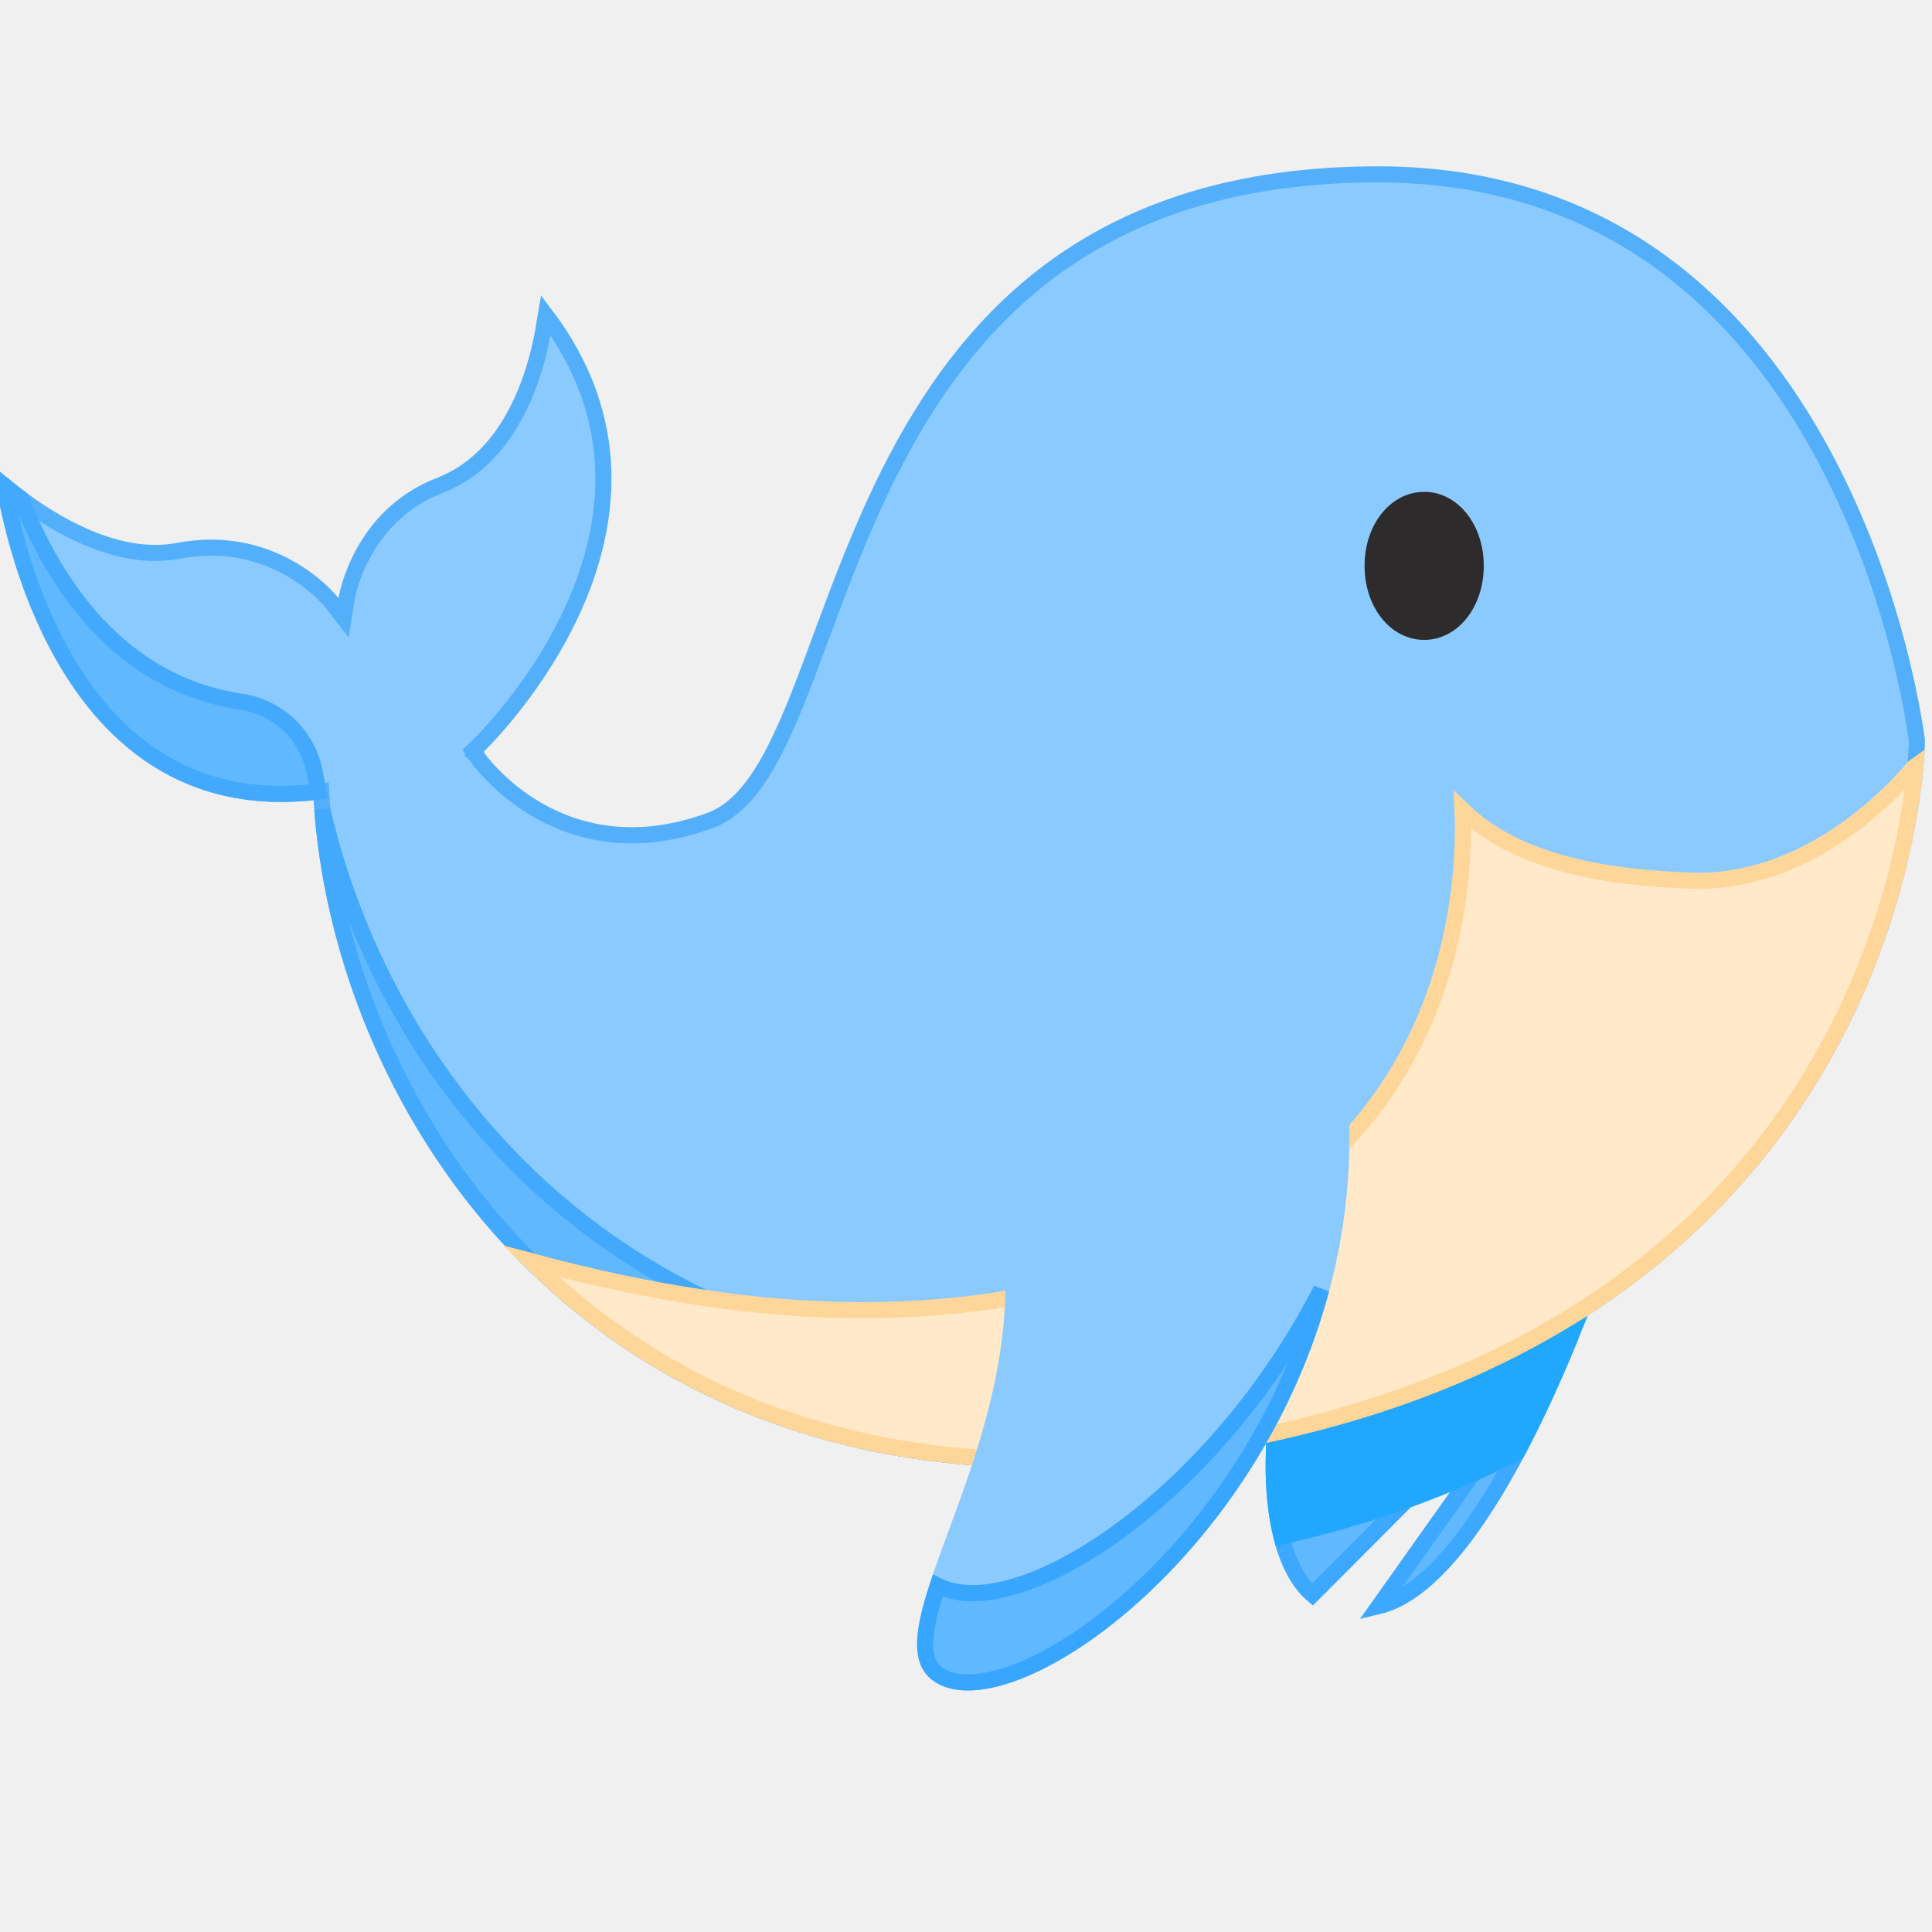
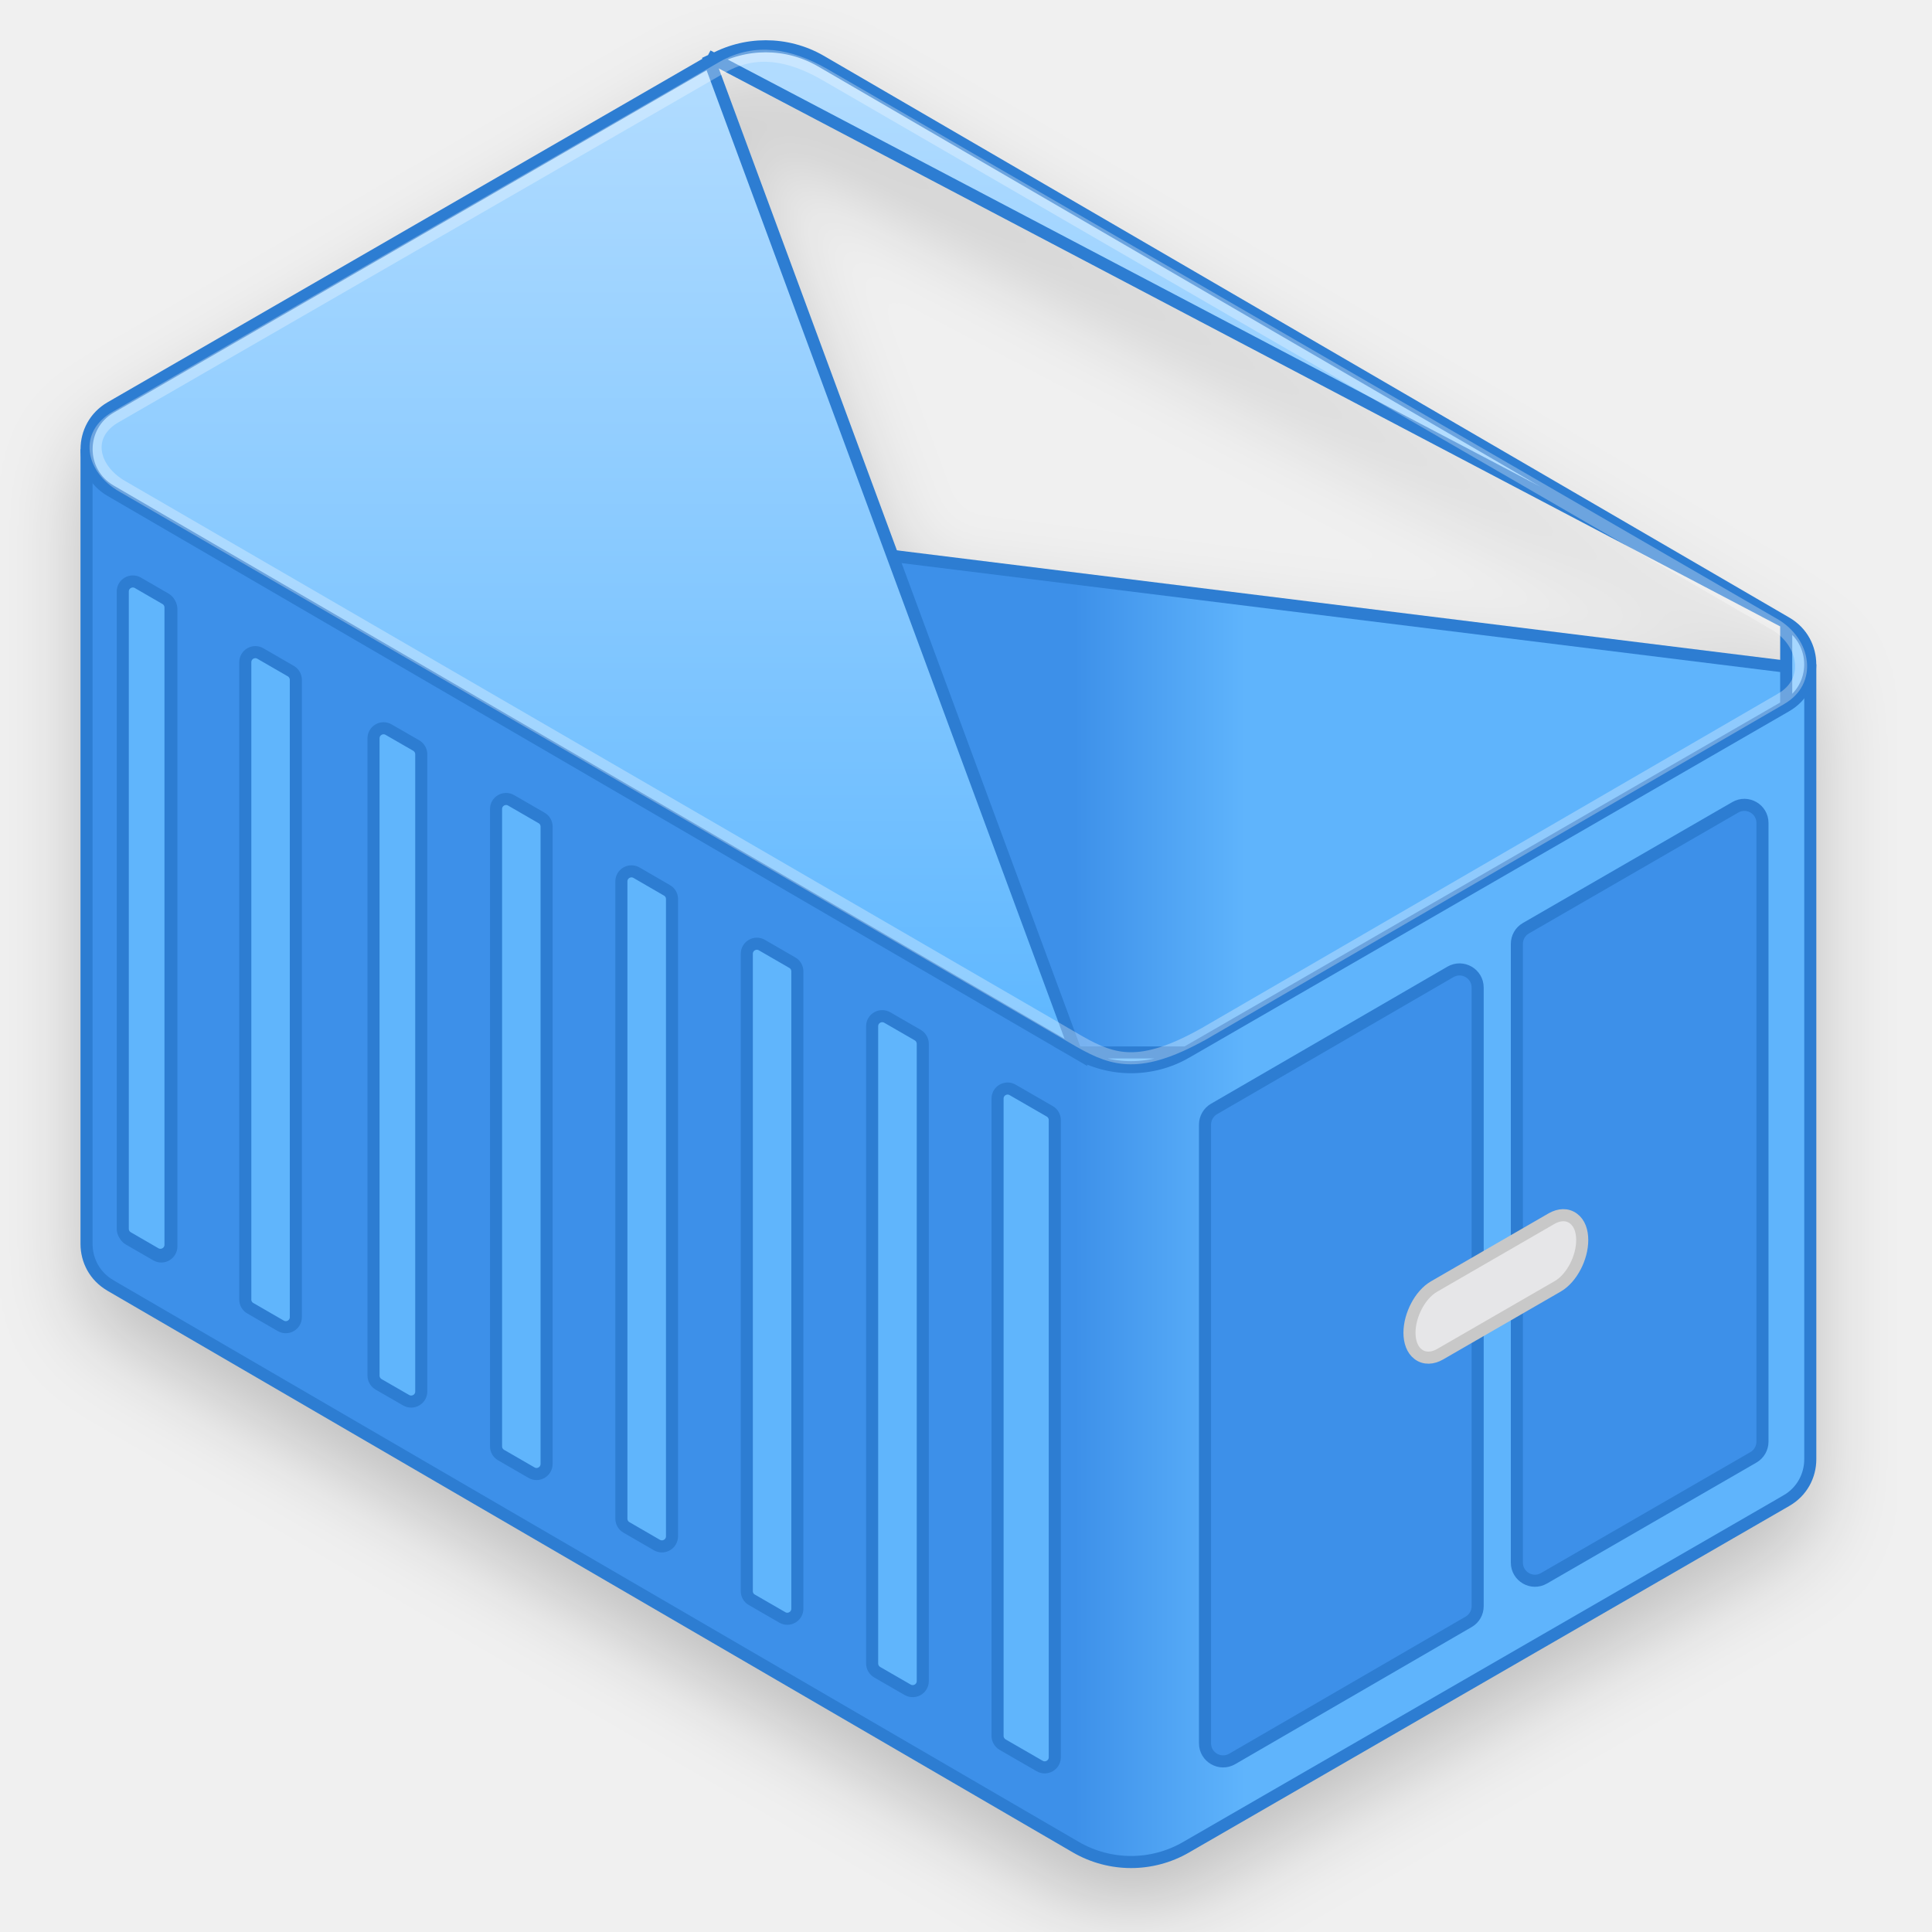
<svg xmlns="http://www.w3.org/2000/svg" width="24" height="24" viewBox="0 0 24 24" fill="none">
  <g clip-path="url(#clip0)">
-     <path d="M19.518 16.585C18.551 17.167 17.377 17.653 15.952 17.977L15.952 17.977C15.91 17.986 15.868 17.995 15.826 18.004C15.826 18.013 15.826 18.023 15.825 18.034C15.822 18.101 15.82 18.196 15.823 18.308C15.828 18.534 15.851 18.829 15.924 19.109C15.997 19.391 16.116 19.646 16.304 19.808L19.518 16.585ZM19.518 16.585C19.254 17.234 18.918 17.965 18.537 18.583C18.318 18.938 18.087 19.253 17.848 19.493C17.608 19.734 17.367 19.894 17.13 19.951L19.518 16.585Z" fill="#60B8FF" stroke="#3CA8FF" stroke-width="0.2" />
-     <path d="M19.518 16.585C18.551 17.167 17.377 17.653 15.952 17.977L15.952 17.977C15.91 17.986 15.868 17.995 15.827 18.004C15.826 18.015 15.825 18.029 15.825 18.043C15.822 18.115 15.82 18.216 15.824 18.337C15.83 18.554 15.853 18.826 15.919 19.088C17.05 18.831 18.017 18.469 18.846 18.04C19.101 17.561 19.328 17.052 19.518 16.585Z" fill="#22A7FF" stroke="#22A7FF" stroke-width="0.2" />
-     <path d="M3.885 9.841L3.989 9.83L3.995 9.934C4.126 12.068 5.139 14.477 7.099 16.128C9.056 17.776 11.965 18.677 15.907 17.782C19.846 16.887 21.818 14.738 22.809 12.817C23.306 11.855 23.557 10.948 23.683 10.283C23.747 9.95 23.779 9.677 23.796 9.489C23.804 9.394 23.808 9.321 23.81 9.272C23.811 9.247 23.812 9.228 23.812 9.216L23.812 9.204L23.811 9.191C23.809 9.178 23.806 9.158 23.803 9.132C23.796 9.081 23.784 9.006 23.767 8.909C23.733 8.716 23.678 8.44 23.594 8.109C23.425 7.445 23.138 6.562 22.666 5.679C21.724 3.916 20.054 2.166 17.118 2.166C15.354 2.166 14.075 2.622 13.12 3.309C12.164 3.998 11.523 4.925 11.044 5.879C10.697 6.571 10.437 7.272 10.202 7.906C10.112 8.149 10.026 8.382 9.94 8.601C9.785 8.994 9.629 9.344 9.453 9.618C9.278 9.891 9.074 10.1 8.819 10.193C7.883 10.537 7.157 10.341 6.667 10.056C6.423 9.914 6.238 9.75 6.114 9.622C6.052 9.558 6.005 9.503 5.973 9.463C5.957 9.443 5.945 9.427 5.937 9.416L5.927 9.402L5.924 9.399L5.924 9.398L5.923 9.397L5.923 9.397C5.923 9.397 5.923 9.397 6.006 9.341L5.923 9.397L5.875 9.327L5.937 9.268L5.937 9.268L5.937 9.268L5.937 9.268L5.939 9.266L5.945 9.261L5.969 9.237C5.99 9.216 6.02 9.184 6.059 9.143C6.136 9.06 6.245 8.938 6.367 8.783C6.613 8.472 6.916 8.03 7.146 7.505C7.583 6.505 7.757 5.207 6.78 3.914C6.777 3.931 6.775 3.948 6.772 3.966C6.745 4.147 6.697 4.394 6.61 4.657C6.437 5.178 6.105 5.782 5.465 6.029C4.964 6.223 4.674 6.576 4.508 6.883C4.425 7.037 4.374 7.179 4.343 7.282C4.328 7.333 4.318 7.375 4.312 7.403C4.309 7.417 4.307 7.428 4.305 7.435L4.304 7.443L4.304 7.444L4.304 7.445L4.304 7.445L4.304 7.445L4.304 7.445L4.269 7.676L4.126 7.491L4.126 7.491L4.126 7.491L4.126 7.491L4.126 7.49L4.125 7.489L4.119 7.483C4.115 7.477 4.107 7.468 4.097 7.456C4.076 7.433 4.045 7.4 4.004 7.36C3.921 7.281 3.797 7.177 3.634 7.081C3.309 6.889 2.831 6.725 2.213 6.843C1.632 6.953 1.034 6.694 0.595 6.423C0.372 6.286 0.185 6.143 0.054 6.034C0.053 6.034 0.053 6.033 0.053 6.033C0.073 6.146 0.101 6.291 0.14 6.456C0.239 6.871 0.406 7.418 0.68 7.953C0.954 8.487 1.333 9.004 1.852 9.365C2.37 9.724 3.033 9.932 3.885 9.841Z" fill="#8BCAFF" stroke="#54AFFB" stroke-width="0.2" />
-     <path d="M0.259 6.194C0.181 6.136 0.111 6.081 0.053 6.033C0.073 6.146 0.101 6.29 0.141 6.456C0.239 6.871 0.406 7.418 0.68 7.952C0.954 8.487 1.333 9.004 1.853 9.365C2.37 9.724 3.033 9.931 3.885 9.841L3.956 9.833C3.94 9.758 3.926 9.682 3.912 9.607C3.83 9.143 3.463 8.786 2.997 8.717L3.009 8.637L2.997 8.717C1.484 8.491 0.678 7.256 0.259 6.194ZM7.425 15.329C5.576 13.976 4.451 11.995 4.004 10.056C4.165 12.159 5.176 14.508 7.099 16.128C9.056 17.776 11.965 18.677 15.908 17.782C19.846 16.887 21.818 14.738 22.809 12.817C23.148 12.161 23.372 11.53 23.521 10.985C22.687 13.13 20.495 15.678 15.951 16.667C12.247 17.508 9.419 16.788 7.425 15.329Z" fill="#60B8FF" stroke="#42A9FD" stroke-width="0.2" />
-     <path d="M6.599 15.669C8.547 17.602 11.615 18.756 15.908 17.782C19.846 16.887 21.819 14.738 22.809 12.817C23.306 11.855 23.557 10.948 23.684 10.282C23.684 10.281 23.684 10.279 23.685 10.277C23.394 11.181 22.888 12.248 22.017 13.269C20.814 14.678 18.92 15.993 15.952 16.667L15.934 16.588L15.952 16.667C13.008 17.336 10.618 17.018 8.758 16.125C8.061 16.023 7.344 15.869 6.599 15.669Z" fill="#FFDCA7" stroke="#FFCA7A" stroke-width="0.2" />
-     <path d="M6.599 15.669C8.547 17.602 11.616 18.756 15.908 17.781C19.846 16.887 21.819 14.738 22.809 12.817C23.306 11.855 23.557 10.948 23.684 10.282C23.744 9.963 23.777 9.699 23.794 9.512C23.791 9.514 23.789 9.517 23.786 9.52C23.652 9.677 23.454 9.887 23.202 10.097C22.699 10.515 21.971 10.942 21.089 10.942L21.086 10.942C19.893 10.91 18.823 10.7 18.168 10.063C18.173 10.171 18.175 10.307 18.17 10.463C18.158 10.89 18.097 11.476 17.902 12.111C17.51 13.384 16.578 14.851 14.43 15.63C11.966 16.523 9.494 16.447 6.599 15.669Z" fill="#FFE9C8" stroke="#FFD699" stroke-width="0.2" />
-     <path d="M16.755 13.81C16.964 18.415 12.75 21.641 11.611 20.892C10.697 20.291 12.979 17.77 12.393 14.989" fill="#8BCAFF" />
-     <path d="M16.413 16.017C15.792 17.227 14.943 18.203 14.116 18.858C13.613 19.257 13.116 19.54 12.679 19.683C12.283 19.813 11.918 19.834 11.648 19.698C11.559 19.97 11.501 20.199 11.493 20.385C11.485 20.592 11.539 20.725 11.666 20.808L11.666 20.808C11.877 20.947 12.245 20.933 12.721 20.732C13.188 20.534 13.73 20.167 14.26 19.656C15.155 18.795 16.007 17.534 16.413 16.017Z" fill="#60B8FF" stroke="#38A6FF" stroke-width="0.2" />
-     <path d="M18.432 7.029C18.432 7.545 18.106 7.949 17.692 7.949C17.276 7.949 16.951 7.545 16.951 7.029C16.951 6.514 17.276 6.11 17.692 6.11C18.106 6.109 18.432 6.514 18.432 7.029Z" fill="#2D2B2B" />
+     <g filter="url(#filter0_d)">
+       <path d="M1.075 5.664L22.488 8.319V18.127C22.488 18.328 22.388 18.529 22.189 18.643L22.224 18.704L22.189 18.643L14.734 22.947C14.311 23.192 13.79 23.192 13.366 22.947C13.366 22.947 13.366 22.947 13.366 22.947L1.374 15.97L1.373 15.969C1.174 15.854 1.075 15.654 1.075 15.453V15.453V5.664Z" fill="url(#paint0_linear)" stroke="#2D7DD2" stroke-width="0.15" />
+       <path d="M8.791 0.693L8.828 0.758L1.374 5.062C0.976 5.292 0.976 5.866 1.374 6.096L1.374 6.096L13.367 13.074L8.791 0.693ZM8.791 0.693L8.828 0.758C9.252 0.514 9.773 0.514 10.196 0.758C10.196 0.758 10.196 0.758 10.196 0.758L22.189 7.736L22.189 7.736M8.791 0.693L22.189 7.736M22.189 7.736C22.587 7.966 22.587 8.54 22.189 8.77M22.189 7.736V8.77M22.189 8.77L14.735 13.074M22.189 8.77L14.735 13.074M14.735 13.074C14.311 13.318 13.79 13.318 13.367 13.074L14.735 13.074Z" fill="url(#paint1_linear)" stroke="#2D7DD2" stroke-width="0.15" />
+       <path d="M1.441 5.177L1.442 5.177L8.98 0.831C8.98 0.831 8.98 0.831 8.98 0.831C9.389 0.6 9.808 0.677 10.236 0.92C10.236 0.92 10.236 0.92 10.236 0.92L22.032 7.749L22.033 7.749C22.235 7.864 22.352 8.047 22.371 8.225C22.39 8.398 22.316 8.573 22.122 8.683L22.121 8.684L14.938 12.852C14.938 12.852 14.937 12.852 14.937 12.852C14.544 13.07 14.268 13.148 14.043 13.146C13.818 13.145 13.632 13.064 13.415 12.941C13.415 12.941 13.415 12.941 13.415 12.941L1.527 6.046L1.527 6.046L1.526 6.046C1.321 5.929 1.208 5.761 1.19 5.603C1.172 5.449 1.243 5.29 1.441 5.177Z" stroke="white" stroke-opacity="0.3" stroke-width="0.15" />
+       <path d="M8.16 19.193L7.782 18.974C7.743 18.952 7.719 18.91 7.719 18.866V10.949C7.719 10.853 7.823 10.793 7.907 10.841L8.285 11.06C8.324 11.082 8.348 11.123 8.348 11.168V19.084C8.348 19.181 8.244 19.241 8.16 19.193Z" fill="#60B5FC" stroke="#2D7DD2" stroke-width="0.15" />
+       <path d="M12.392 21.564V13.647C12.392 13.551 12.496 13.491 12.579 13.539L13.04 13.805C13.079 13.827 13.103 13.869 13.103 13.913V21.83C13.103 21.926 12.998 21.986 12.915 21.938L12.454 21.672C12.416 21.649 12.392 21.608 12.392 21.564Z" fill="#60B5FC" stroke="#2D7DD2" stroke-width="0.15" />
+       <path d="M9.277 19.765V11.849C9.277 11.752 9.381 11.692 9.464 11.74L9.843 11.959C9.882 11.981 9.905 12.023 9.905 12.067V19.984C9.905 20.08 9.801 20.14 9.718 20.092L9.339 19.873C9.3 19.851 9.277 19.81 9.277 19.765Z" fill="#60B5FC" stroke="#2D7DD2" stroke-width="0.15" />
+       <path d="M6.603 18.294L6.224 18.075C6.185 18.052 6.162 18.011 6.162 17.967V10.05C6.162 9.954 6.266 9.894 6.349 9.942L6.728 10.161C6.767 10.183 6.79 10.224 6.79 10.269V18.185C6.79 18.282 6.686 18.342 6.603 18.294Z" fill="#60B5FC" stroke="#2D7DD2" stroke-width="0.15" />
+       <path d="M10.834 20.664V12.748C10.834 12.652 10.938 12.592 11.022 12.64L11.4 12.858C11.439 12.881 11.463 12.922 11.463 12.967V20.883C11.463 20.979 11.359 21.039 11.275 20.991L10.897 20.773C10.858 20.75 10.834 20.709 10.834 20.664Z" fill="#60B5FC" stroke="#2D7DD2" stroke-width="0.15" />
+       <path d="M4.828 9.064L5.17 9.261C5.209 9.284 5.233 9.325 5.233 9.37V17.286C5.233 17.382 5.129 17.442 5.045 17.394L4.703 17.197C4.664 17.174 4.64 17.133 4.64 17.088V9.172C4.64 9.076 4.744 9.015 4.828 9.064Z" fill="#60B5FC" stroke="#2D7DD2" stroke-width="0.15" />
+       <path d="M1.724 7.261L2.067 7.459C2.105 7.481 2.129 7.522 2.129 7.567V15.483C2.129 15.579 2.025 15.64 1.942 15.592L1.599 15.394C1.561 15.371 1.537 15.33 1.537 15.286V7.369C1.537 7.273 1.641 7.213 1.724 7.261Z" fill="#60B5FC" stroke="#2D7DD2" stroke-width="0.15" />
+       <path d="M3.488 16.47L3.109 16.251C3.07 16.229 3.047 16.188 3.047 16.143V8.227C3.047 8.13 3.151 8.07 3.234 8.118L3.613 8.337C3.651 8.359 3.675 8.401 3.675 8.445V16.362C3.675 16.458 3.571 16.518 3.488 16.47Z" fill="#60B5FC" stroke="#2D7DD2" stroke-width="0.15" />
+       <path d="M1.713 7.24L2.055 7.438C2.094 7.46 2.118 7.501 2.118 7.546V15.463C2.118 15.559 2.014 15.619 1.93 15.571L1.588 15.373C1.549 15.351 1.525 15.309 1.525 15.265V7.348C1.525 7.252 1.629 7.192 1.713 7.24Z" fill="#60B5FC" stroke="#2D7DD2" stroke-width="0.15" />
+       <path d="M15.081 13.776L18.018 12.073C18.169 11.986 18.356 12.095 18.356 12.268V19.953C18.356 20.033 18.314 20.107 18.244 20.147L15.307 21.85C15.157 21.937 14.969 21.829 14.969 21.655V13.971C14.969 13.89 15.012 13.816 15.081 13.776Z" fill="#3D90E9" stroke="#2D7DD2" stroke-width="0.15" />
+       <path d="M18.843 19.411V11.726C18.843 11.646 18.885 11.571 18.955 11.531L21.556 10.029C21.706 9.942 21.894 10.05 21.894 10.223V17.909C21.894 17.989 21.851 18.064 21.781 18.104L19.18 19.606C19.03 19.693 18.843 19.584 18.843 19.411Z" fill="#3D90E9" stroke="#2D7DD2" stroke-width="0.15" />
+       <path d="M17.889 16.823L17.889 16.823L19.351 15.979C19.351 15.979 19.351 15.979 19.351 15.979C19.441 15.927 19.516 15.836 19.569 15.735C19.622 15.634 19.655 15.516 19.655 15.404C19.655 15.293 19.622 15.194 19.547 15.138C19.468 15.078 19.368 15.085 19.276 15.137L19.276 15.137L17.814 15.982L17.814 15.982C17.724 16.034 17.648 16.125 17.596 16.225C17.543 16.326 17.509 16.444 17.509 16.556C17.509 16.667 17.543 16.767 17.617 16.823C17.696 16.883 17.797 16.876 17.889 16.823Z" fill="#E6E6E8" stroke="#C8C8C8" stroke-width="0.15" />
+     </g>
  </g>
  <defs>
+     <filter id="filter0_d" x="0" y="0" width="23.563" height="24.706" filterUnits="userSpaceOnUse" color-interpolation-filters="sRGB">
+       <feFlood flood-opacity="0" result="BackgroundImageFix" />
+       <feColorMatrix in="SourceAlpha" type="matrix" values="0 0 0 0 0 0 0 0 0 0 0 0 0 0 0 0 0 0 127 0" />
+       <feOffset dy="0.5" />
+       <feGaussianBlur stdDeviation="0.5" />
+       <feColorMatrix type="matrix" values="0 0 0 0 0 0 0 0 0 0 0 0 0 0 0 0 0 0 0.2 0" />
+       <feBlend mode="normal" in2="BackgroundImageFix" result="effect1_dropShadow" />
+       <feBlend mode="normal" in="SourceGraphic" in2="effect1_dropShadow" result="shape" />
+     </filter>
+     <linearGradient id="paint0_linear" x1="13.34" y1="14.392" x2="15.467" y2="14.392" gradientUnits="userSpaceOnUse">
+       <stop stop-color="#3D90E9" />
+       <stop offset="1" stop-color="#5FB4FC" />
+     </linearGradient>
+     <linearGradient id="paint1_linear" x1="11.781" y1="0.5" x2="11.781" y2="13.332" gradientUnits="userSpaceOnUse">
+       <stop stop-color="#B4DDFF" />
+       <stop offset="1" stop-color="#5CB6FF" />
+     </linearGradient>
    <clipPath id="clip0">
-       <rect width="24" height="24" fill="white" transform="matrix(-1 0 0 1 24 0)" />
+       <rect width="24" height="24" fill="white" />
    </clipPath>
  </defs>
</svg>
